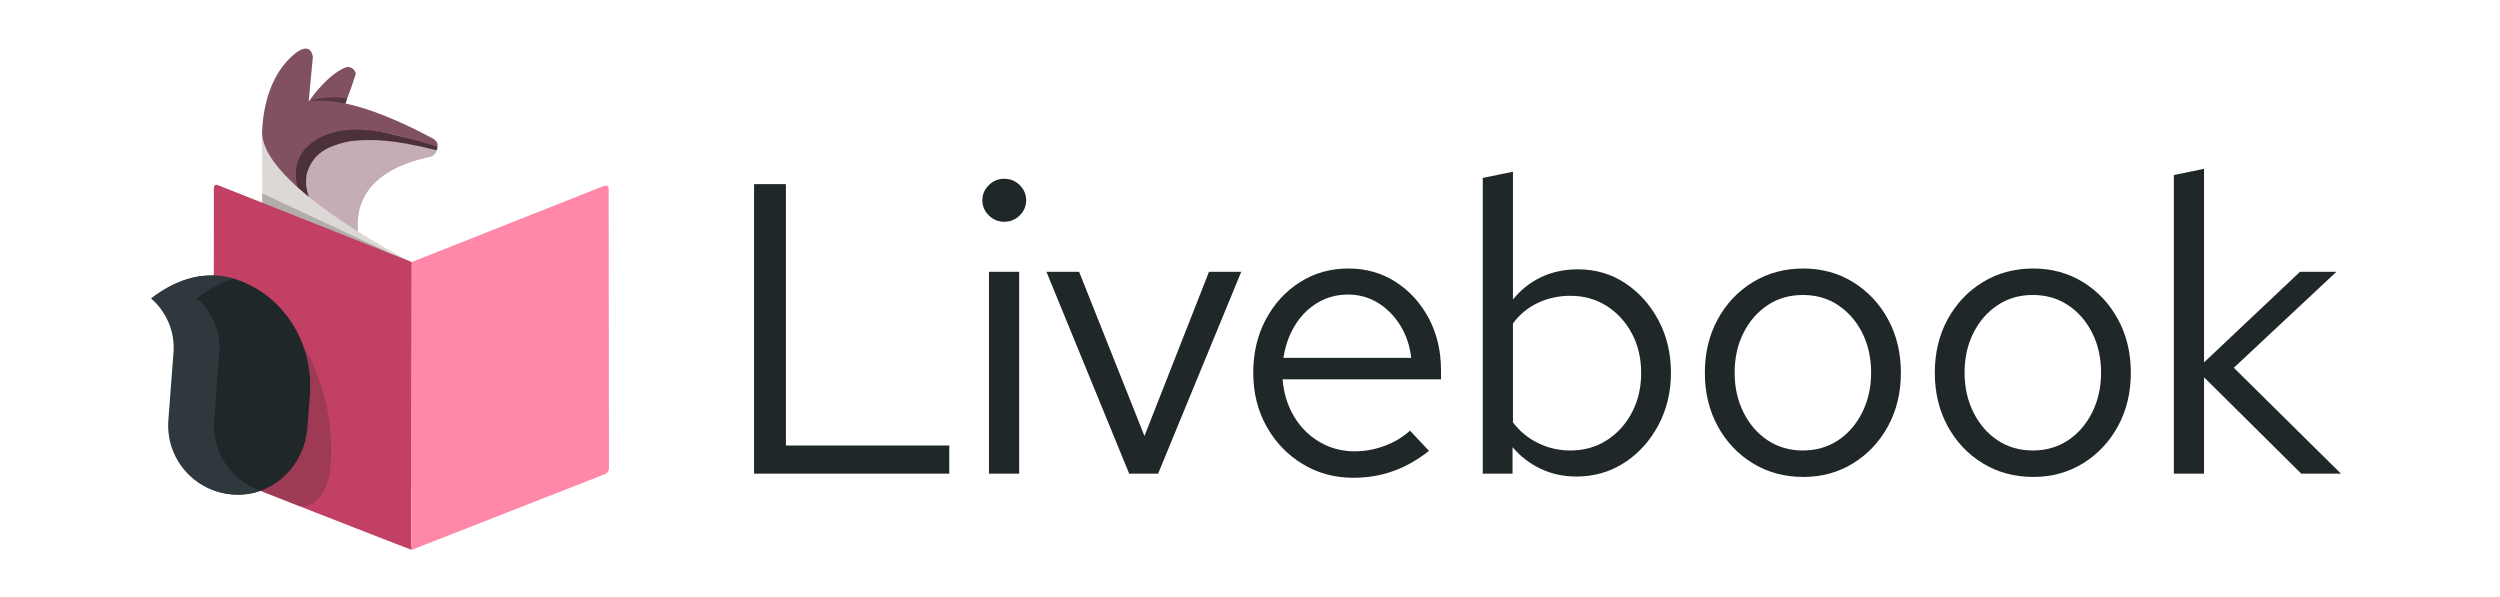
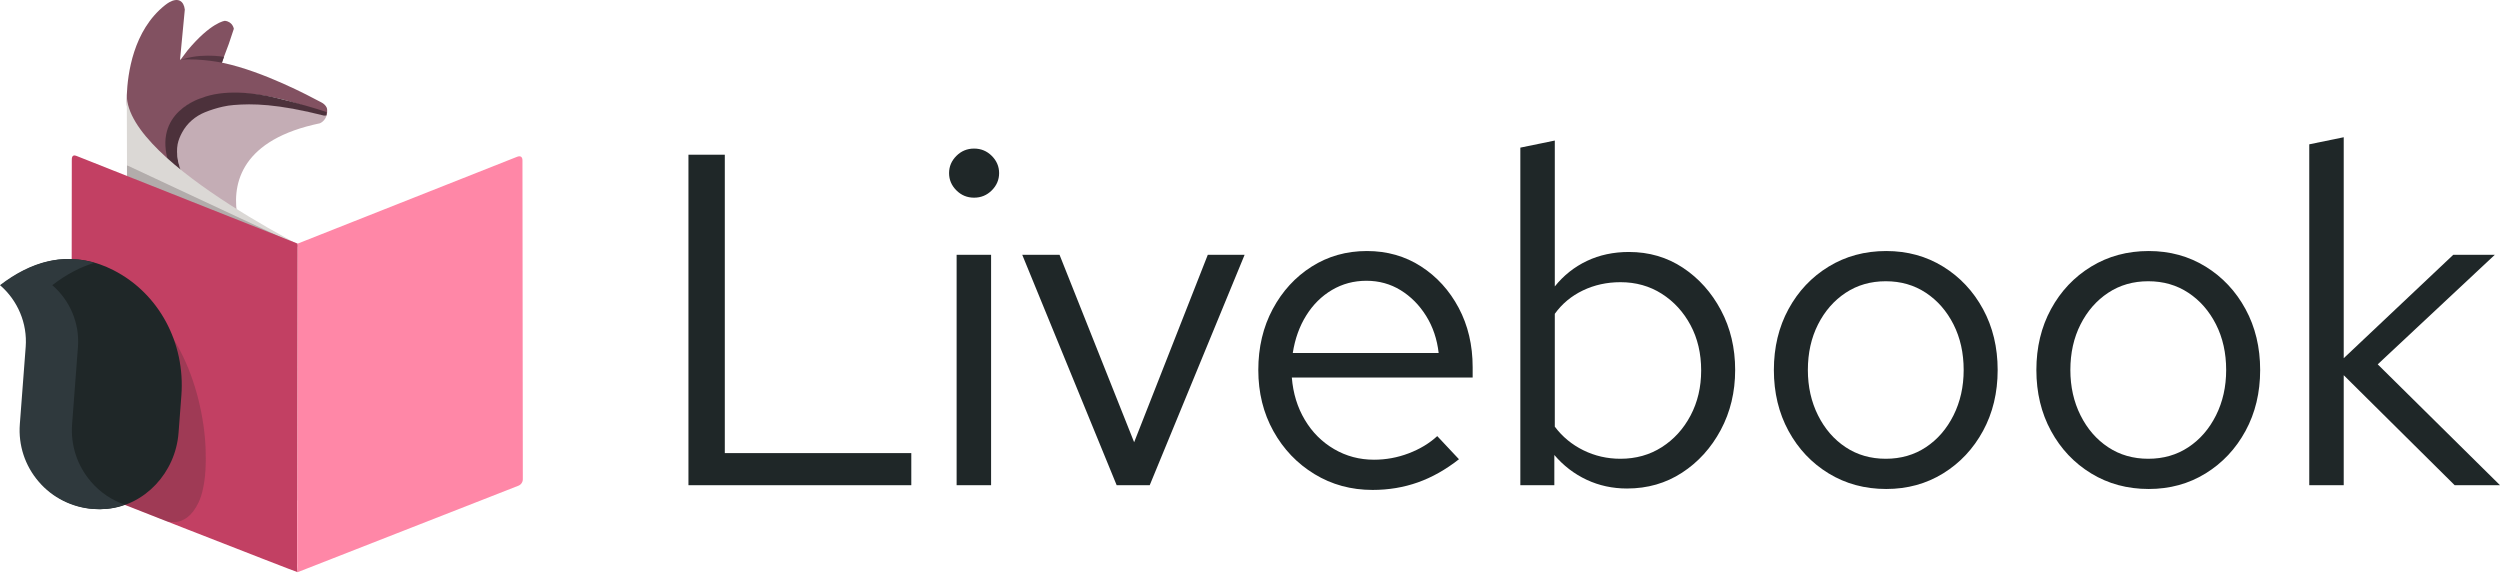
- <svg xmlns="http://www.w3.org/2000/svg" version="1.1" id="svg2" xml:space="preserve" width="4497.333" height="1073.777" viewBox="0 0 4497.333 1073.777">
-   <defs id="defs6">
+ <svg xmlns="http://www.w3.org/2000/svg" viewBox="21.82 73.864 3939.552 901.651" width="3939.552" height="901.651">
+   <defs>
    <clipPath clipPathUnits="userSpaceOnUse" id="clipPath18">
      <path d="M 0,805.333 H 3373 V 0 H 0 Z" id="path16" />
    </clipPath>
    <clipPath clipPathUnits="userSpaceOnUse" id="clipPath50">
      <path d="M 353.619,544.464 H 573.136 V 440.053 H 353.619 Z" id="path48" />
    </clipPath>
    <clipPath clipPathUnits="userSpaceOnUse" id="clipPath74">
      <path d="m 351.9,352.883 h 95.147 V 122.614 H 351.9 Z" id="path72" />
    </clipPath>
  </defs>
-   <g id="g8" transform="matrix(1.333333,0,0,-1.333333,0,1073.777)">
+   <g id="g8" transform="matrix(1.333333, 0, 0, -1.333333, -249.8016, 1060.196)">
    <g id="g12">
      <g id="g14" clip-path="url(#clipPath18)">
        <g id="g20" transform="translate(425.3254,680.1452)">
          <path d="M 0,0 C 27.577,33.093 44.051,35.111 44.303,34.989 53.563,33.871 54.75,25.563 54.75,25.563 L 48.815,7.76 36.397,-25.371 c -12.991,2.165 -50.193,4.687 -52.948,3.309 z" style="fill:#825161;fill-opacity:1;fill-rule:nonzero;stroke:none" id="path22" />
        </g>
        <g id="g24" transform="translate(465.032,662.4956)">
          <path d="m 0,0 c 0,0 1.103,3.309 3.309,9.928 0.149,0.446 -33.093,5.515 -55.155,-5.516 0,0 33.093,2.207 51.846,-4.412" style="fill:#563642;fill-opacity:1;fill-rule:nonzero;stroke:none" id="path26" />
        </g>
        <g id="g28" transform="translate(416.4958,669.1142)">
          <path d="m 0,0 5.638,59.34 c -1.226,10.155 -7.844,14.568 -18.421,8.598 -1.514,-0.854 -3.384,-2.172 -4.941,-3.407 -37.829,-30.007 -44.168,-81.382 -45.215,-106.367 0.017,-0.925 -0.012,-5.787 -0.051,-6.7 -0.99,-51.846 68.077,-90.357 87.258,-109.207 -3.976,7.409 -33.71,32.401 -37.505,50.743 -2.915,14.088 0.033,25.5 4.619,34.122 5.83,10.96 15.579,19.332 27.085,23.994 29.794,12.071 59.031,10.045 84.121,5.863 38.691,-6.448 69.005,-22.321 70.537,-23.133 0.041,-0.021 0.061,-0.032 0.061,-0.032 -0.028,0.014 1.707,6.515 0,9.928 -2.206,4.412 -7.109,6.373 -7.868,6.778 C 153.087,-42.988 98.646,-13.885 51.183,-3.768 54.052,-4.412 25.371,2.206 0,0" style="fill:#825161;fill-opacity:1;fill-rule:nonzero;stroke:none" id="path30" />
        </g>
        <g id="g32" transform="translate(525.7024,616.1655)">
          <path d="m 0,0 c -25.09,4.182 -50.834,4.135 -80.628,-7.936 -11.505,-4.662 -21.747,-14.412 -27.577,-25.371 -4.587,-8.623 -6.517,-17.435 -3.208,-33.982 2.632,-13.159 8.825,-26.474 14.34,-35.299 22.622,-18.788 30.591,-16.362 56.258,-31.99 -7.706,37.316 0.853,89.735 89.315,110.745 0.087,0.021 7.234,1.567 7.516,1.687 3.934,1.668 6.669,5.099 7.922,8.931 C 63.067,-12.752 39.14,-6.523 0,0" style="fill:#c4adb5;fill-opacity:1;fill-rule:nonzero;stroke:none" id="path34" />
        </g>
        <g id="g36" transform="translate(589.6821,607.3408)">
          <path d="m 0,0 c -13.237,4.412 -31.99,9.928 -57.708,16.291 -29.298,7.25 -64.537,10.377 -90.107,0.255 0,0 -58.464,-16.546 -38.608,-77.216 l 3.309,-13.238 c 0,0 6.581,0.003 13.812,-5.111 -1.147,3.495 -5.422,17.002 -6.132,20.567 -3.298,16.556 0.033,25.515 4.604,34.142 5.811,10.966 15.527,19.343 26.994,24.008 6.942,2.824 13.999,4.993 21.056,6.608 4.301,0.984 8.665,1.639 13.064,1.989 21.894,1.741 50.539,1.716 107.51,-12.707 l 0.155,0.464 C -1.104,-4.221 -0.63,-4.369 -0.63,-4.369 -0.588,-4.391 0.177,-0.059 0,0" style="fill:#4c313b;fill-opacity:1;fill-rule:nonzero;stroke:none" id="path38" />
        </g>
        <g id="g40" transform="translate(354.1893,303.2844)">
          <path d="m 0,0 c -0.045,-10.08 2.465,-20.009 7.354,-28.824 9.226,-16.634 29.838,-42.63 75.71,-72.289 52.439,-33.904 146.913,-63.851 146.913,-63.851 l 13.237,291.422 c 0,0 -243.835,115.46 -243.835,197.647 C -0.621,326.15 0.245,55.467 0,0" style="fill:#dbd8d5;fill-opacity:1;fill-rule:evenodd;stroke:none" id="path42" />
        </g>
        <g id="g44">
          <g id="g46" />
          <g id="g58">
            <g clip-path="url(#clipPath50)" opacity="0.25" id="g56">
              <g transform="translate(359.1347,529.0208)" id="g54">
                <path d="m 0,0 214.001,-88.248 v 1.103 L -5.515,15.443 V 2.206 c 0,0 0.101,-0.038 5.515,-2.206" style="fill:#36272b;fill-opacity:1;fill-rule:nonzero;stroke:none" id="path52" />
              </g>
            </g>
          </g>
        </g>
        <g id="g60" transform="translate(293.3445,165.7053)">
          <path d="m 0,0 c -3.146,1.256 -5.206,4.305 -5.196,7.693 l 0.424,376.461 c -0.11,2.985 0.066,7.804 5.479,5.636 L 262.142,286.099 c 0,-3.31 0.015,-2.127 0,-5.516 l -0.648,-371.921 c -0.021,-4.584 0.648,-7.544 0.648,-10.854 C 262.142,-102.82 0,0 0,0" style="fill:#c24063;fill-opacity:1;fill-rule:nonzero;stroke:none" id="path62" />
        </g>
        <g id="g64" transform="translate(555.486,63.5137)">
          <path d="m 0,0 260.943,102.192 c 3.146,1.255 5.206,4.305 5.196,7.692 l -0.424,376.462 c 0.061,1.642 -0.271,3.506 -1.482,4.489 -0.991,0.803 -2.57,1.018 -5.005,0.043 L 0,388.29 c 0,-4.412 -0.015,-2.127 0,-5.515 L -0.551,10.854 C -0.525,5.031 0,3.309 0,0" style="fill:#ff87a7;fill-opacity:1;fill-rule:nonzero;stroke:none" id="path66" />
        </g>
        <g id="g68">
          <g id="g70" />
          <g id="g82">
            <g clip-path="url(#clipPath74)" opacity="0.25" id="g80">
              <g transform="translate(396.64,125.2872)" id="g78">
                <path d="m 0,0 c 0,0 25.629,-13.707 41.918,20.959 16.816,35.789 11.031,138.99 -39.073,206.637 0,0 33.557,-168.029 -47.585,-209.748 z" style="fill:#36272b;fill-opacity:1;fill-rule:nonzero;stroke:none" id="path76" />
              </g>
            </g>
          </g>
        </g>
        <g id="g84" transform="translate(235.1873,329.8464)">
          <path d="m 0,0 -6.929,-91.382 c -1.889,-24.9 6.023,-49.031 22.274,-67.955 16.147,-18.922 39.281,-30.415 63.952,-32.286 5.208,-0.395 10.484,-0.359 15.781,0.125 44.579,4.067 80.894,42.702 84.471,89.865 l 3.338,44.017 C 187.631,4.953 156.231,63.07 102.889,90.441 59.026,112.964 14.225,107.04 -30.368,72.879 -9.406,54.897 2.1,27.689 0,0" style="fill:#1f2728;fill-opacity:1;fill-rule:nonzero;stroke:none" id="path86" />
        </g>
        <g id="g88" transform="translate(311.2022,170.509)">
          <path d="m 0,0 c -16.25,18.924 -24.162,43.056 -22.274,67.955 l 6.929,91.382 c 2.1,27.689 -9.405,54.898 -30.367,72.879 16.567,12.692 33.162,21.478 49.728,26.363 -36.867,10.987 -74.257,2.17 -111.502,-26.363 20.962,-17.981 32.468,-45.19 30.368,-72.879 L -84.047,67.955 C -85.935,43.056 -78.024,18.924 -61.773,0 c 16.147,-18.922 39.281,-30.415 63.952,-32.286 5.208,-0.395 10.484,-0.359 15.781,0.125 7.571,0.691 14.895,2.401 21.87,4.958 C 24.539,-21.832 10.724,-12.567 0,0" style="fill:#2f393d;fill-opacity:1;fill-rule:nonzero;stroke:none" id="path90" />
        </g>
        <g id="g92" transform="translate(1017.374,166.3001)">
          <path d="M 0,0 V 390.6 H 42.966 V 37.944 h 220.41 V 0 Z" style="fill:#1f2728;fill-opacity:1;fill-rule:nonzero;stroke:none" id="path94" />
        </g>
        <path d="m 1334.315,438.604 h 40.734 V 166.3 h -40.734 z m 20.646,67.518 c -8.187,0 -15.162,2.877 -20.925,8.649 -5.772,5.763 -8.649,12.555 -8.649,20.367 0,7.813 2.877,14.596 8.649,20.367 5.763,5.763 12.738,8.65 20.925,8.65 8.178,0 15.154,-2.887 20.925,-8.65 5.763,-5.771 8.649,-12.554 8.649,-20.367 0,-7.812 -2.886,-14.604 -8.649,-20.367 -5.771,-5.772 -12.747,-8.649 -20.925,-8.649" style="fill:#1f2728;fill-opacity:1;fill-rule:nonzero;stroke:none" id="path96" />
        <g id="g98" transform="translate(1523.469,166.3001)">
          <path d="m 0,0 -111.6,272.304 h 44.082 L 20.646,50.778 107.694,272.304 h 43.524 L 39.06,0 Z" style="fill:#1f2728;fill-opacity:1;fill-rule:nonzero;stroke:none" id="path100" />
        </g>
        <g id="g102" transform="translate(1731.599,322.5403)">
          <path d="M 0,0 H 172.422 C 170.556,16.365 165.63,30.969 157.635,43.803 149.631,56.637 139.587,66.768 127.503,74.214 115.41,81.65 101.922,85.374 87.048,85.374 72.165,85.374 58.59,81.747 46.314,74.493 34.038,67.238 23.898,57.194 15.903,44.36 7.899,31.526 2.598,16.74 0,0 m 94.302,-161.82 c -25.302,0 -48.18,6.225 -68.634,18.693 -20.463,12.459 -36.645,29.382 -48.546,50.777 -11.91,21.388 -17.856,45.478 -17.856,72.262 0,26.783 5.667,50.777 17.019,71.982 11.343,21.204 26.688,37.944 46.035,50.219 19.338,12.277 41.1,18.414 65.286,18.414 23.802,0 45.102,-6.05 63.891,-18.134 C 170.277,90.3 185.16,73.935 196.137,53.289 207.105,32.643 212.598,9.294 212.598,-16.74 V -29.017 H -1.116 c 1.482,-18.605 6.6,-35.25 15.345,-49.94 8.736,-14.7 20.271,-26.227 34.596,-34.597 14.316,-8.369 30.036,-12.554 47.151,-12.554 14.133,0 27.804,2.51 41.013,7.533 13.2,5.021 24.456,11.804 33.759,20.367 l 25.668,-27.342 c -15.624,-12.276 -31.806,-21.396 -48.546,-27.343 -16.74,-5.946 -34.596,-8.927 -53.568,-8.927" style="fill:#1f2728;fill-opacity:1;fill-rule:nonzero;stroke:none" id="path104" />
        </g>
        <g id="g106" transform="translate(2118.846,197.5482)">
          <path d="m 0,0 c 18.222,0 34.5,4.551 48.825,13.671 14.316,9.111 25.668,21.57 34.038,37.386 8.37,15.807 12.555,33.567 12.555,53.289 0,20.088 -4.185,37.944 -12.555,53.568 -8.37,15.624 -19.722,27.987 -34.038,37.107 C 34.5,204.132 18.222,208.692 0,208.692 c -15.999,0 -30.786,-3.26 -44.361,-9.765 -13.584,-6.513 -24.648,-15.72 -33.201,-27.621 V 37.944 c 8.928,-11.91 20.175,-21.204 33.759,-27.9 C -30.228,3.348 -15.624,0 0,0 m -118.296,-31.248 v 398.97 l 40.734,8.37 V 203.67 c 10.41,13.017 23.061,23.061 37.944,30.132 14.874,7.062 31.431,10.602 49.662,10.602 23.802,0 45.102,-6.234 63.891,-18.693 18.78,-12.468 33.759,-29.208 44.919,-50.22 11.16,-21.021 16.74,-44.553 16.74,-70.587 0,-26.043 -5.676,-49.662 -17.019,-70.866 C 107.223,12.834 91.974,-4.002 72.819,-16.461 53.655,-28.929 31.989,-35.154 7.812,-35.154 c -17.115,0 -33.018,3.444 -47.709,10.323 -14.7,6.879 -27.438,16.644 -38.223,29.295 v -35.712 z" style="fill:#1f2728;fill-opacity:1;fill-rule:nonzero;stroke:none" id="path108" />
        </g>
        <g id="g110" transform="translate(2432.438,197.5482)">
          <path d="m 0,0 c 17.856,0 33.663,4.551 47.43,13.671 13.758,9.111 24.639,21.666 32.643,37.665 7.995,15.99 11.997,33.847 11.997,53.568 0,20.088 -4.002,38.032 -11.997,53.847 -8.004,15.807 -18.885,28.267 -32.643,37.386 -13.767,9.111 -29.574,13.671 -47.43,13.671 -17.856,0 -33.671,-4.56 -47.43,-13.671 -13.767,-9.119 -24.648,-21.579 -32.643,-37.386 -8.004,-15.815 -11.997,-33.759 -11.997,-53.847 0,-19.721 3.993,-37.578 11.997,-53.568 C -72.078,35.337 -61.197,22.782 -47.43,13.671 -33.671,4.551 -17.856,0 0,0 m 0.558,-35.712 c -25.302,0 -47.988,6.138 -68.076,18.414 -20.088,12.276 -35.904,29.016 -47.43,50.22 -11.535,21.204 -17.298,45.198 -17.298,71.982 0,26.783 5.763,50.778 17.298,71.982 11.526,21.204 27.342,37.944 47.43,50.219 20.088,12.277 42.774,18.415 68.076,18.415 24.919,0 47.334,-6.138 67.239,-18.415 19.896,-12.275 35.616,-29.015 47.151,-50.219 11.526,-21.204 17.298,-45.199 17.298,-71.982 0,-26.784 -5.772,-50.778 -17.298,-71.982 C 103.413,11.718 87.693,-5.022 67.797,-17.298 47.892,-29.574 25.477,-35.712 0.558,-35.712" style="fill:#1f2728;fill-opacity:1;fill-rule:nonzero;stroke:none" id="path112" />
        </g>
        <g id="g114" transform="translate(2742.678,197.5482)">
          <path d="m 0,0 c 17.856,0 33.663,4.551 47.43,13.671 13.758,9.111 24.639,21.666 32.643,37.665 7.995,15.99 11.997,33.847 11.997,53.568 0,20.088 -4.002,38.032 -11.997,53.847 -8.004,15.807 -18.885,28.267 -32.643,37.386 -13.767,9.111 -29.574,13.671 -47.43,13.671 -17.856,0 -33.671,-4.56 -47.43,-13.671 -13.767,-9.119 -24.648,-21.579 -32.643,-37.386 -8.004,-15.815 -11.997,-33.759 -11.997,-53.847 0,-19.721 3.993,-37.578 11.997,-53.568 C -72.078,35.337 -61.197,22.782 -47.43,13.671 -33.671,4.551 -17.856,0 0,0 m 0.558,-35.712 c -25.302,0 -47.988,6.138 -68.076,18.414 -20.088,12.276 -35.904,29.016 -47.43,50.22 -11.535,21.204 -17.298,45.198 -17.298,71.982 0,26.783 5.763,50.778 17.298,71.982 11.526,21.204 27.342,37.944 47.43,50.219 20.088,12.277 42.774,18.415 68.076,18.415 24.919,0 47.334,-6.138 67.239,-18.415 19.896,-12.275 35.616,-29.015 47.151,-50.219 11.526,-21.204 17.298,-45.199 17.298,-71.982 0,-26.784 -5.772,-50.778 -17.298,-71.982 C 103.413,11.718 87.693,-5.022 67.797,-17.298 47.892,-29.574 25.477,-35.712 0.558,-35.712" style="fill:#1f2728;fill-opacity:1;fill-rule:nonzero;stroke:none" id="path116" />
        </g>
        <g id="g118" transform="translate(2932.949,166.3001)">
          <path d="m 0,0 v 402.876 l 40.734,8.37 V 150.102 L 170.19,272.304 h 49.104 L 80.91,142.848 225.432,0 H 171.864 L 40.734,130.014 V 0 Z" style="fill:#1f2728;fill-opacity:1;fill-rule:nonzero;stroke:none" id="path120" />
        </g>
      </g>
    </g>
  </g>
</svg>
